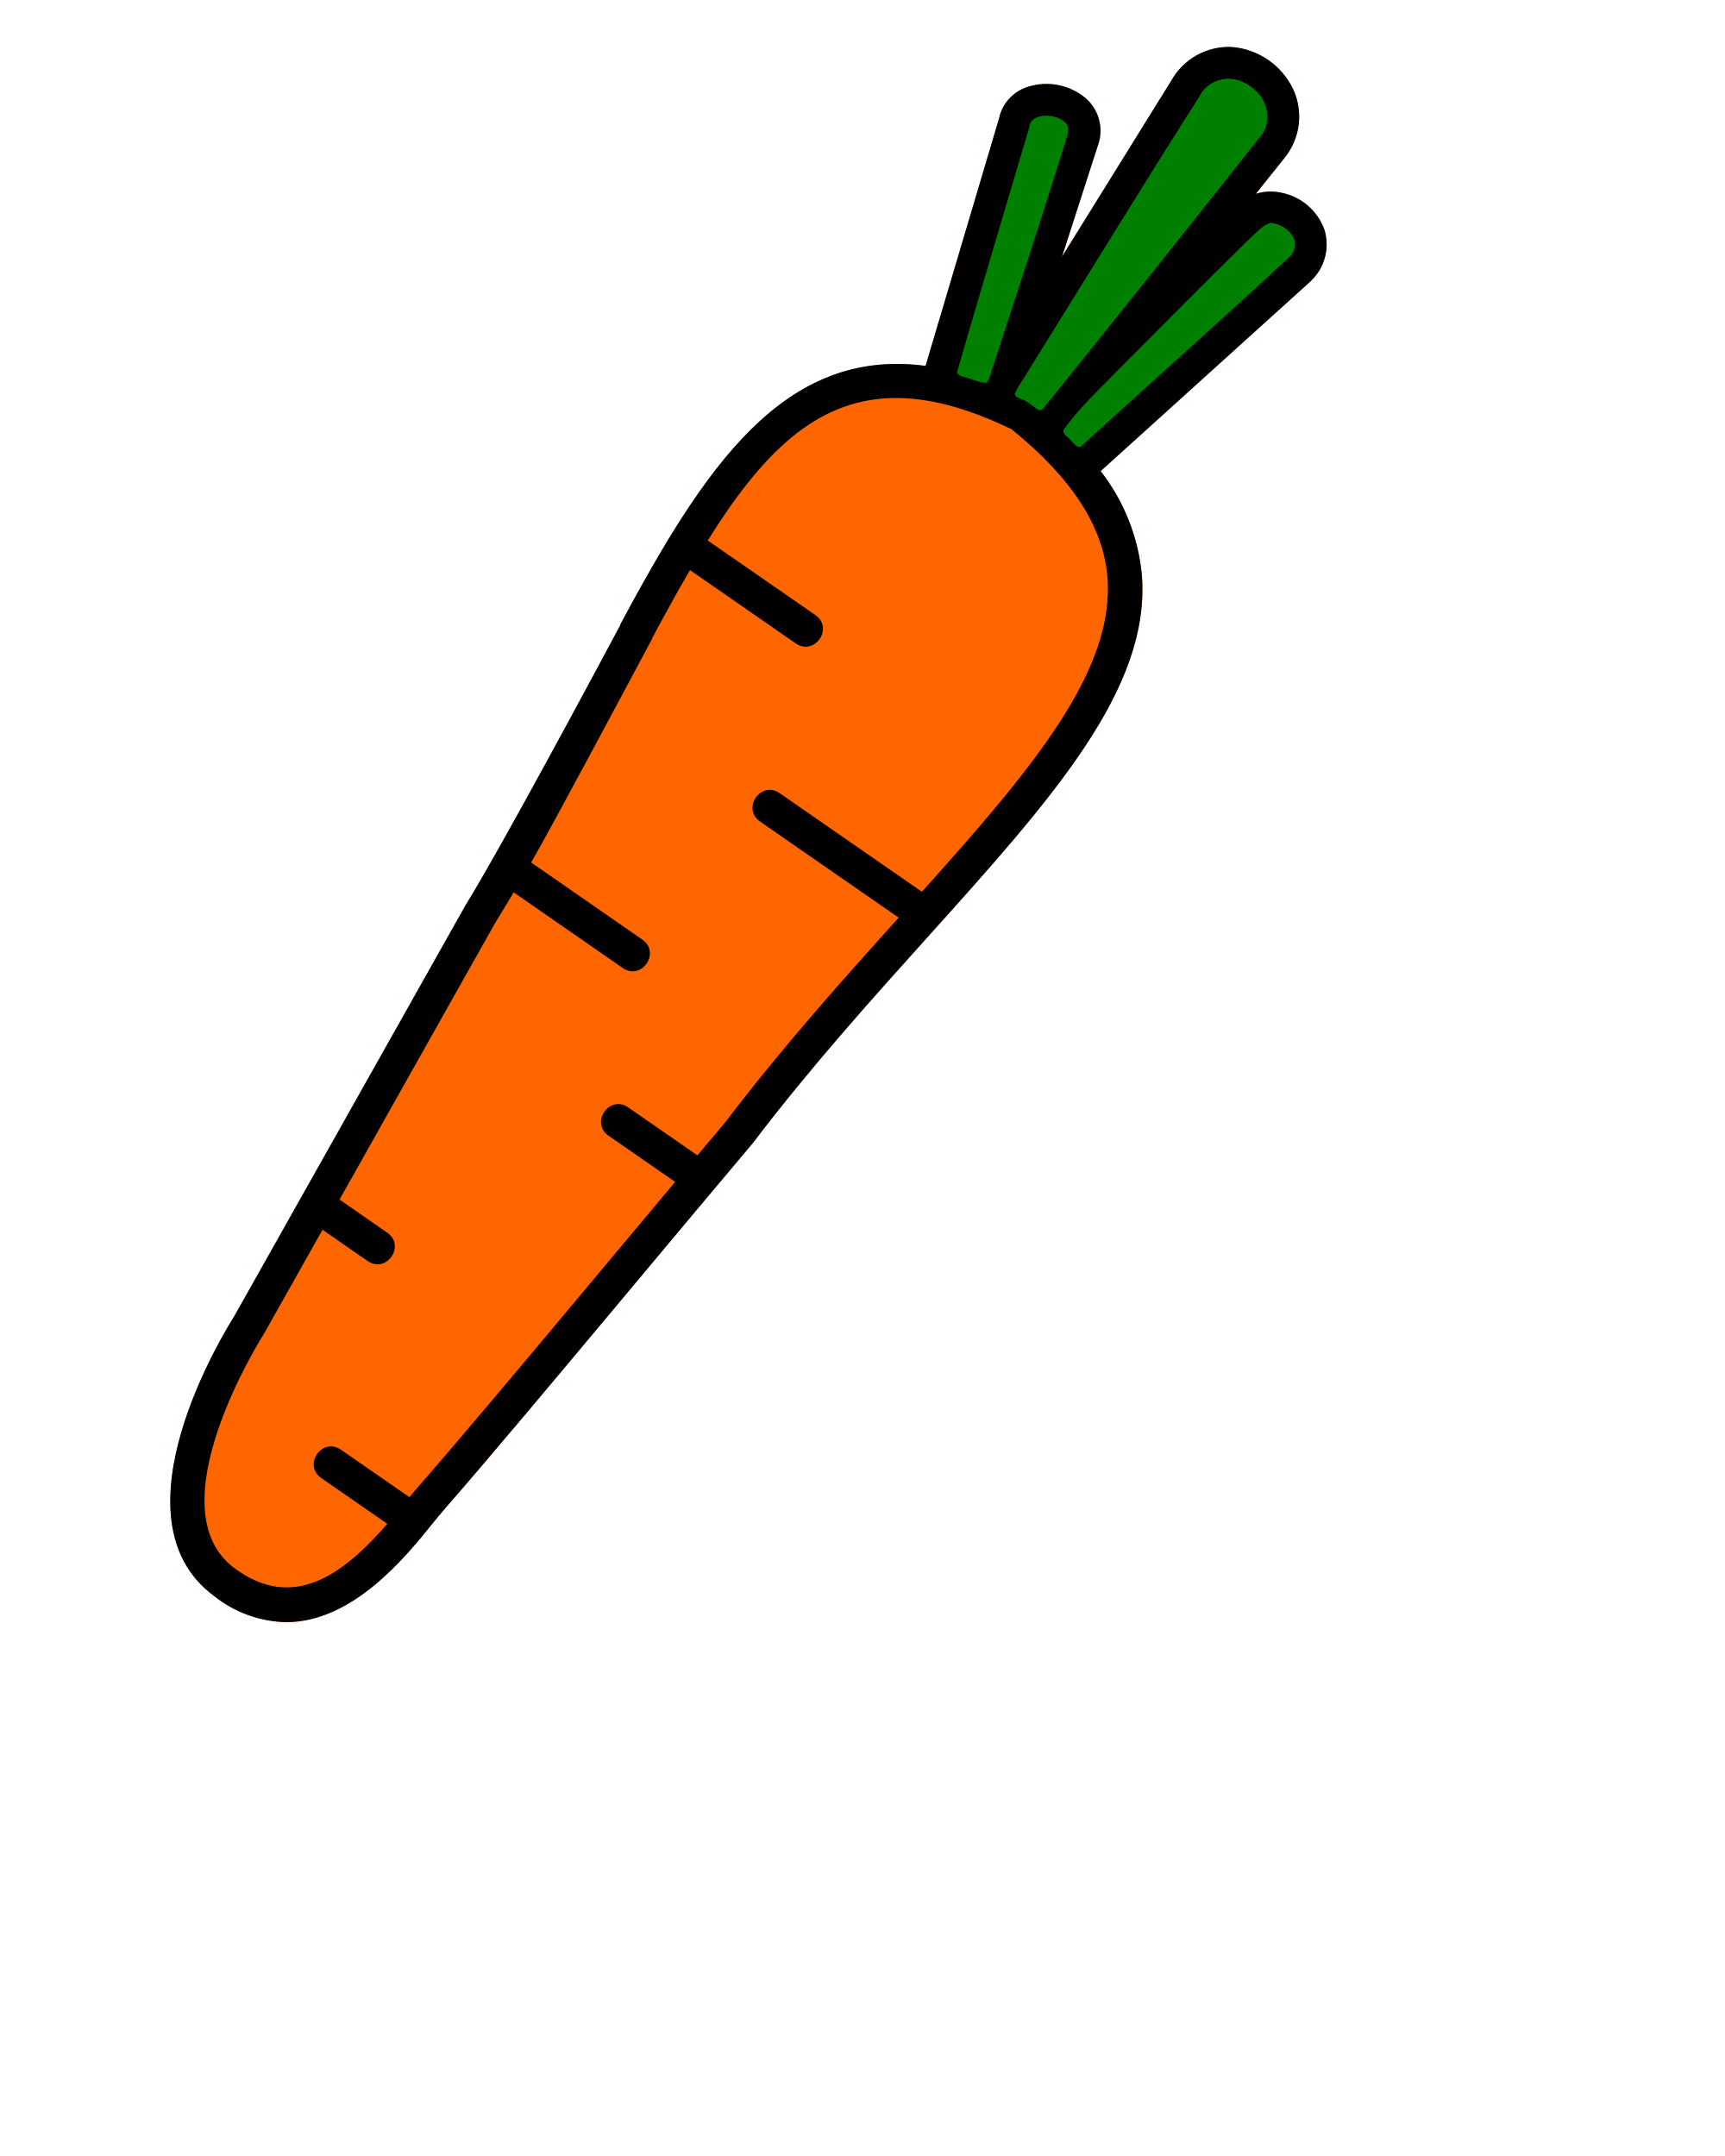
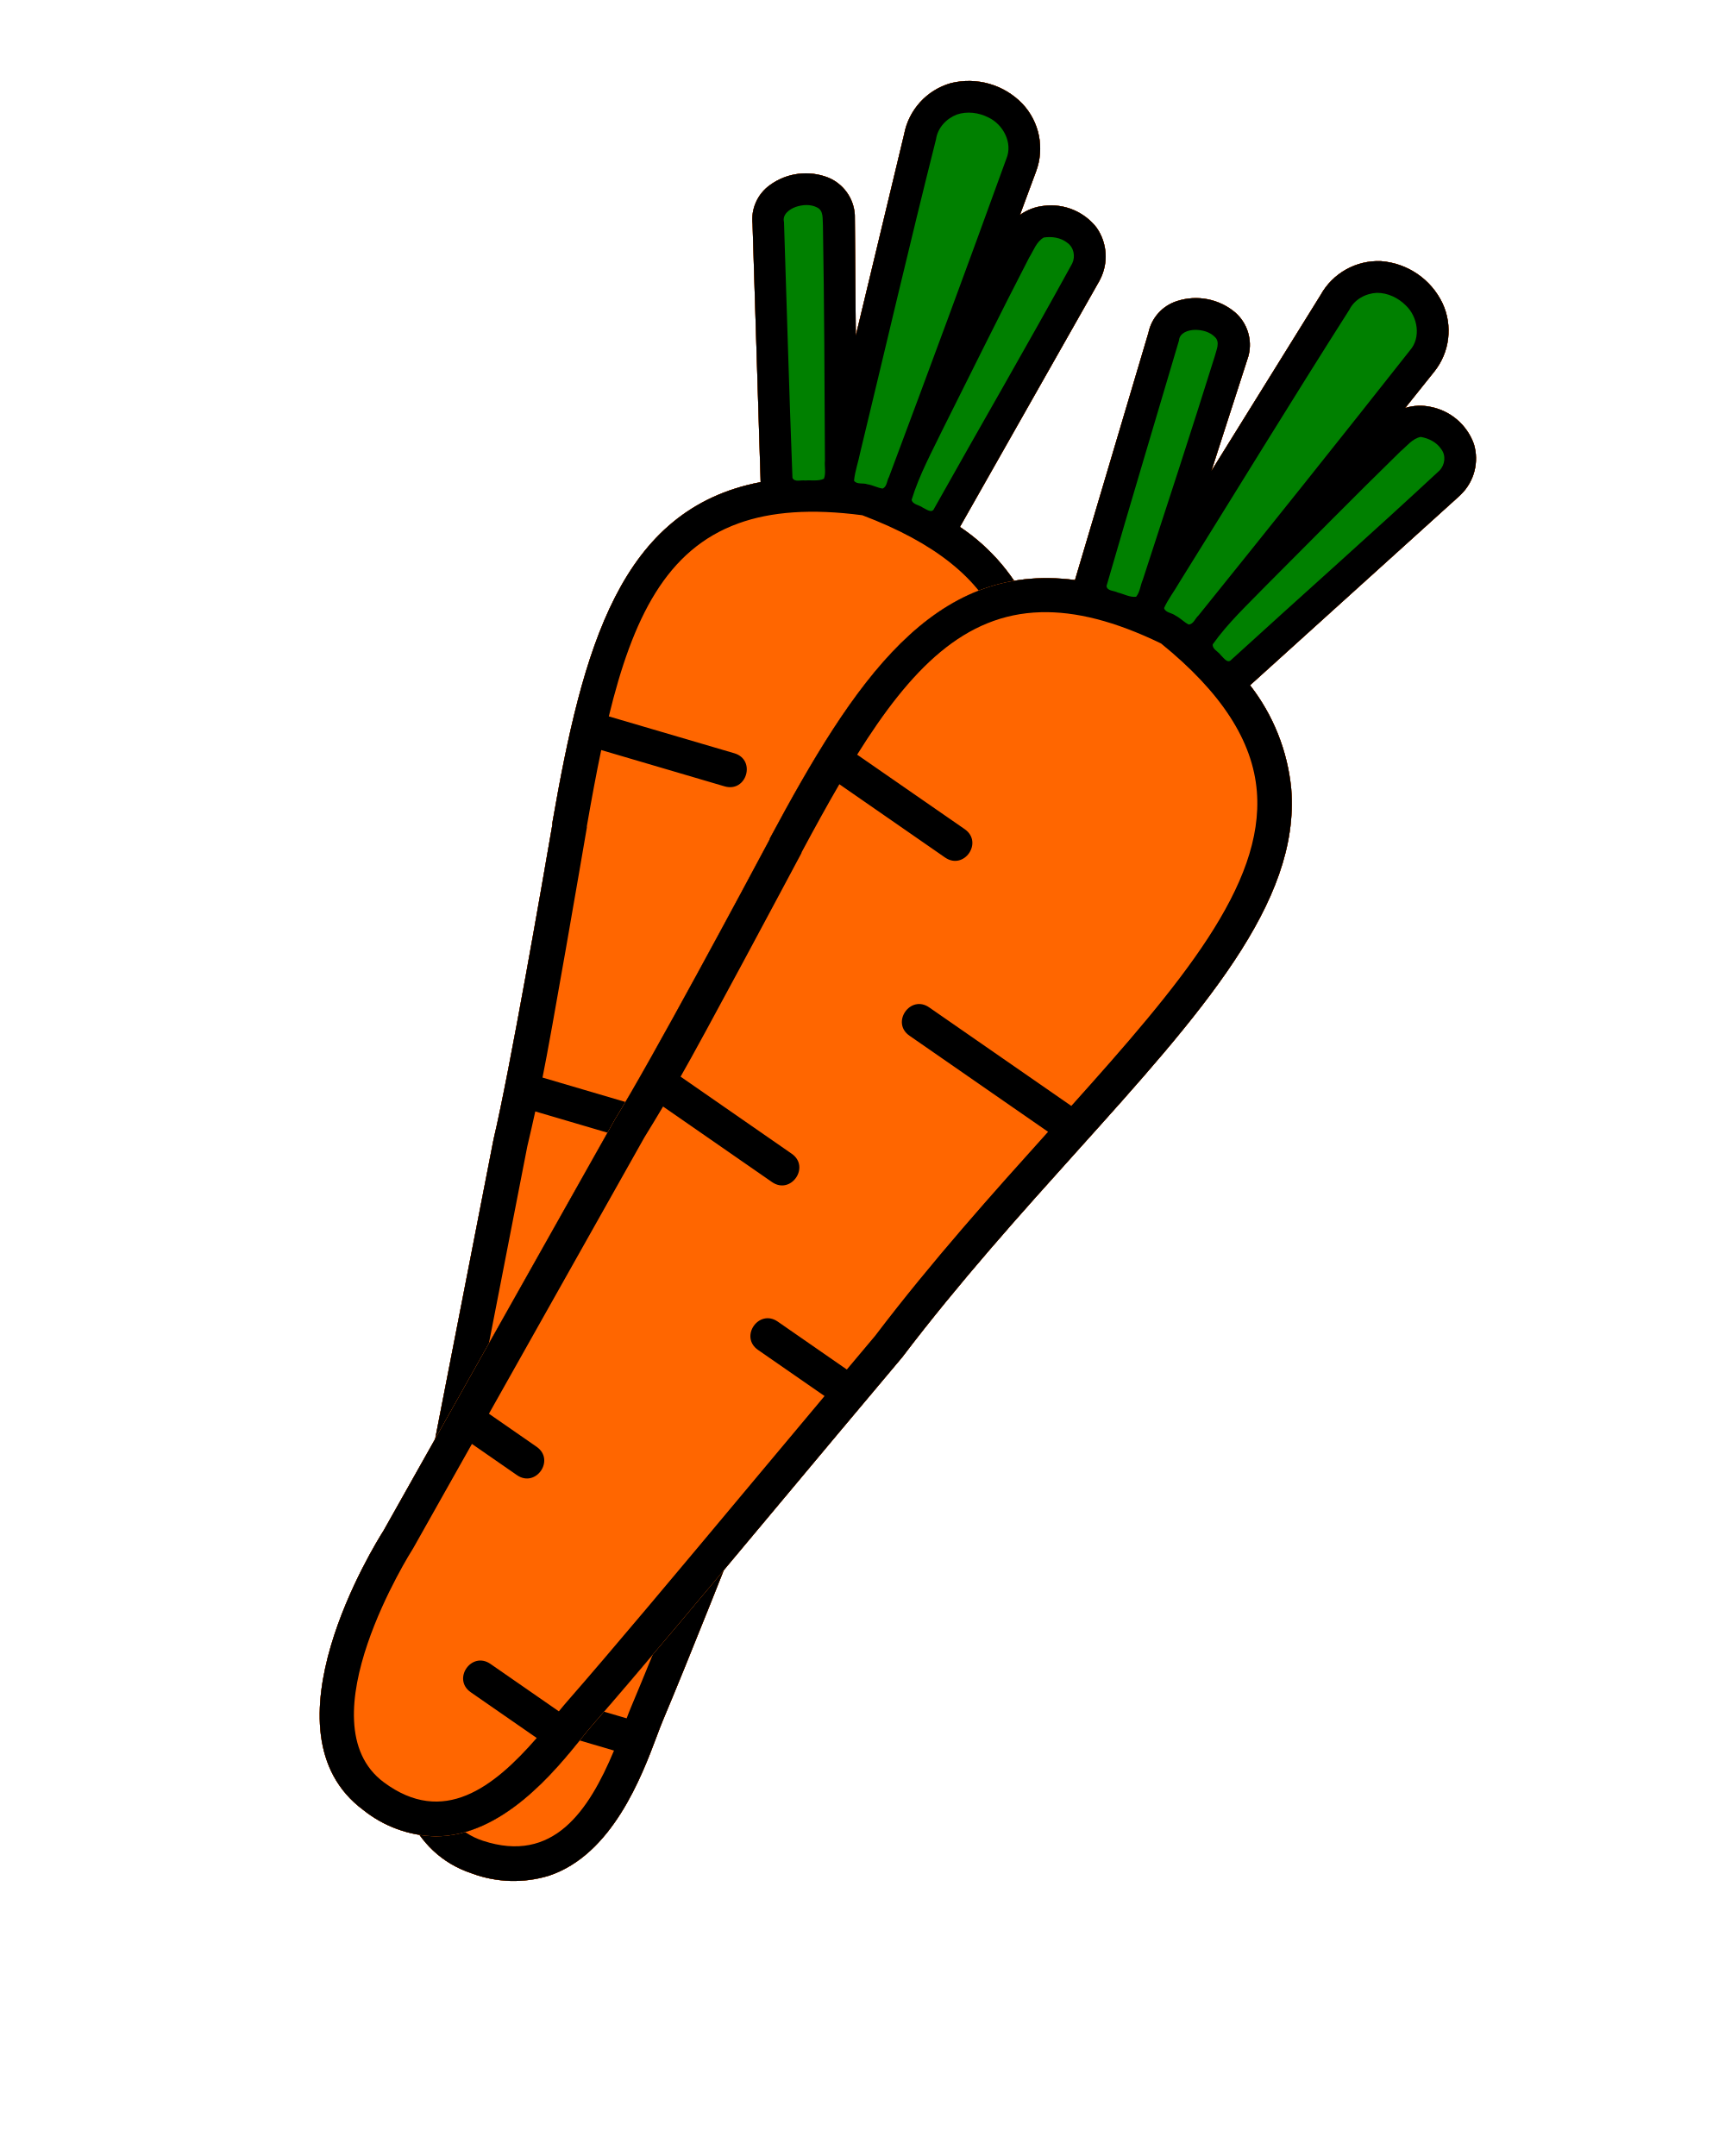
<svg xmlns="http://www.w3.org/2000/svg" viewBox="0 0 200 250" x="0px" y="0px" version="1.1" id="svg32473">
  <defs id="defs32477">
    </defs>
-   <path d="M -13.215,-3.233 Z" id="path32603" class="UnoptimicedTransforms" />
-   <path d="M 156.008,8.682 C 153.115,8.559 150.401,10.082 149,12.615 L 136.346,33 140.619,19.748 c 0.019,-0.058 0.036,-0.116 0.049,-0.176 0.439,-1.809 -0.163,-3.712 -1.562,-4.939 -1.865,-1.574 -4.41,-2.075 -6.732,-1.326 -1.695,0.529 -2.969,1.936 -3.33,3.674 l -8.516,28.678 c -16.482,-2.182 -25.645,11.804 -35.369,29.941 -0.03,0.056 -0.029,0.117 -0.053,0.174 -2.811,5.267 -13.727,25.654 -17.939,32.473 l -26.814,47.654 c -0.963,1.511 -14.536,23.326 -2.34,32.379 2.38,1.909 5.323,2.981 8.373,3.051 7.741,0 13.86,-7.577 16.916,-11.361 0.492,-0.61 0.924,-1.146 1.293,-1.568 C 69.813,172.436 77.343,163.428 86.062,153 c 4.629,-5.536 9.509,-11.373 14.381,-17.156 0.021,-0.026 0.044,-0.051 0.065,-0.078 6.614,-8.713 13.825,-16.729 20.188,-23.801 14.511,-16.127 25.972,-28.865 24.904,-42.111 -0.422,-4.37 -2.077,-8.53 -4.773,-11.994 l 24.314,-21.986 c 0.049,-0.044 0.1,-0.091 0.139,-0.139 1.548,-1.517 2.125,-3.767 1.5,-5.842 -0.787,-2.21 -2.678,-3.846 -4.979,-4.307 -0.989,-0.221 -2.019,-0.18 -2.986,0.121 l 3.359,-4.199 c 1.805,-2.247 2.181,-5.324 0.969,-7.939 -1.332,-2.789 -4.053,-4.652 -7.135,-4.887 z" id="path32598" class="UnoptimicedTransforms" style="fill:#ff6600" transform="translate(-13.2151,-3.233212)" />
-   <path id="path32463" class="UnoptimicedTransforms" d="M 156.008,8.682 C 153.115,8.559 150.401,10.082 149,12.615 L 136.346,33 140.619,19.748 c 0.019,-0.058 0.036,-0.116 0.049,-0.176 0.439,-1.809 -0.163,-3.712 -1.562,-4.939 -1.865,-1.574 -4.41,-2.075 -6.732,-1.326 -1.695,0.529 -2.969,1.936 -3.33,3.674 l -8.516,28.678 c -16.482,-2.182 -25.645,11.804 -35.369,29.941 -0.03,0.056 -0.029,0.117 -0.053,0.174 -2.811,5.267 -13.727,25.654 -17.939,32.473 l -26.814,47.654 c -0.963,1.511 -14.536,23.326 -2.34,32.379 2.38,1.909 5.323,2.981 8.373,3.051 7.741,0 13.86,-7.577 16.916,-11.361 0.492,-0.61 0.924,-1.146 1.293,-1.568 C 69.813,172.436 77.343,163.428 86.062,153 c 4.629,-5.536 9.509,-11.373 14.381,-17.156 0.021,-0.026 0.044,-0.051 0.065,-0.078 6.614,-8.713 13.825,-16.729 20.188,-23.801 14.511,-16.127 25.972,-28.865 24.904,-42.111 -0.422,-4.37 -2.077,-8.53 -4.773,-11.994 l 24.314,-21.986 c 0.049,-0.044 0.1,-0.091 0.139,-0.139 1.548,-1.517 2.125,-3.767 1.5,-5.842 -0.787,-2.21 -2.678,-3.846 -4.979,-4.307 -0.989,-0.221 -2.019,-0.18 -2.986,0.121 l 3.359,-4.199 c 1.805,-2.247 2.181,-5.324 0.969,-7.939 -1.332,-2.789 -4.053,-4.652 -7.135,-4.887 z m -0.229,3.994 c 1.613,0.142 3.031,1.124 3.734,2.582 0.591,1.255 0.396,2.739 -0.5,3.799 L 133.812,50.564 c -0.32,-0.269 -0.637,-0.539 -0.971,-0.807 -0.115,-0.093 -0.24,-0.173 -0.373,-0.238 -0.441,-0.216 -0.867,-0.4 -1.299,-0.6 l 21.23,-34.207 c 0.64,-1.273 1.955,-2.066 3.379,-2.037 z m -21.395,4.291 c 0.729,-0.037 1.456,0.185 2.045,0.643 0.305,0.239 0.441,0.636 0.346,1.012 l -9.184,28.479 -0.174,0.283 c -1.009,-0.361 -1.994,-0.671 -2.955,-0.93 l 8.438,-28.428 c 0.02,-0.068 0.036,-0.137 0.049,-0.207 0.031,-0.168 0.094,-0.517 0.711,-0.727 0.238,-0.071 0.482,-0.113 0.725,-0.125 z m 25.818,12.51 c 0.251,-0.06 0.518,-0.056 0.773,0.021 0.895,0.173 1.645,0.781 2,1.621 0.066,0.216 0.273,0.861 -0.598,1.857 h -0.006 l -24.1,21.801 c -0.472,-0.51 -0.968,-1.018 -1.486,-1.525 l 2.301,-2.873 20.361,-20.451 c 0.025,-0.026 0.05,-0.051 0.074,-0.078 0.192,-0.186 0.429,-0.313 0.68,-0.373 z m -43.646,19.914 c 4.021,-0.112 8.589,1.023 13.953,3.625 7,5.679 10.634,11.294 11.105,17.16 0.873,10.861 -8.799,22.292 -21.512,36.463 L 103.643,95.227 c -2.198,-1.559 -4.51,1.775 -2.279,3.287 l 16.043,11.125 c -6.329,7.034 -13.458,14.976 -20.055,23.664 -1.093,1.297 -2.185,2.597 -3.277,3.9 l -8.01,-5.555 c -2.191,-1.52 -4.473,1.767 -2.281,3.287 l 7.709,5.344 c -2.884,3.441 -5.738,6.854 -8.5,10.156 -8.7,10.412 -16.221,19.4 -21.41,25.334 -0.265,0.3 -0.571,0.673 -0.895,1.072 l -7.932,-5.5 c -2.191,-1.52 -4.473,1.767 -2.281,3.287 l 7.646,5.301 c -5,5.739 -10.825,10.263 -17.727,5.139 -9.381,-6.963 3.225,-26.857 3.354,-27.057 0.021,-0.033 0.042,-0.067 0.061,-0.1 l 6.799,-12.08 5.217,3.617 c 2.192,1.519 4.471,-1.768 2.279,-3.287 l -5.525,-3.832 18.031,-32.053 c 0.742,-1.2 1.458,-2.388 2.16,-3.568 l 12.631,8.76 c 2.192,1.519 4.471,-1.77 2.279,-3.289 l -12.879,-8.934 c 2.486,-4.311 12.24,-22.6 14.004,-25.908 0.023,-0.044 0.021,-0.092 0.041,-0.137 1.491,-2.777 2.937,-5.415 4.363,-7.863 l 12.271,8.508 c 2.184,1.48 4.432,-1.761 2.279,-3.287 L 95.271,65.908 C 101.508,55.919 107.711,49.637 116.557,49.391 Z" transform="translate(-13.2151,-3.233212)" />
-   <path style="fill:#008000;stroke-width:0.091" d="m 147.396,25.831 c -0.973,0.187 -1.608,1.075 -2.339,1.673 -5.271,5.149 -10.435,10.407 -15.644,15.619 -2.113,2.18 -4.368,4.272 -6.125,6.755 -0.085,0.554 0.645,0.843 0.931,1.261 0.329,0.299 0.787,1.046 1.24,0.512 8.022,-7.326 16.162,-14.524 24.116,-21.924 0.642,-0.661 0.774,-1.746 0.193,-2.49 -0.527,-0.796 -1.458,-1.253 -2.373,-1.406 z" id="path32723" />
-   <path style="fill:#008000;stroke-width:0.091" d="m 142.306,9.124 c -1.298,0.064 -2.592,0.767 -3.182,1.957 -6.683,10.496 -13.168,21.116 -19.748,31.677 -0.556,0.981 -1.281,1.897 -1.732,2.918 0.145,0.547 0.925,0.546 1.339,0.884 0.548,0.274 0.966,0.751 1.511,1.022 0.561,-0.025 0.752,-0.712 1.133,-1.041 8.224,-10.207 16.408,-20.446 24.52,-30.742 1.309,-1.488 0.91,-3.882 -0.457,-5.195 -0.88,-0.894 -2.118,-1.492 -3.385,-1.48 z" id="path32725" />
-   <path style="fill:#008000;stroke-width:0.091" d="m 121.224,13.417 c -0.769,0.014 -1.788,0.327 -1.856,1.239 -2.799,9.487 -5.653,18.958 -8.398,28.46 0.069,0.603 0.87,0.525 1.302,0.758 0.698,0.165 1.403,0.578 2.128,0.49 0.451,-0.543 0.491,-1.332 0.776,-1.972 2.813,-8.634 5.642,-17.263 8.349,-25.93 0.167,-0.704 0.655,-1.602 0.013,-2.212 -0.588,-0.608 -1.491,-0.838 -2.313,-0.833 z" id="path32727" />
+   <g id="g46776-3" transform="rotate(-18.33478,109.0709,102.4043)">
+     <g id="g46669-5" transform="translate(-3.434354,9.269033)">
+       <path d="M -13.215,-3.233 Z" id="path32603-6" class="UnoptimicedTransforms" />
+       <path d="M 156.008,8.682 C 153.115,8.559 150.401,10.082 149,12.615 L 136.346,33 140.619,19.748 c 0.019,-0.058 0.036,-0.116 0.049,-0.176 0.439,-1.809 -0.163,-3.712 -1.562,-4.939 -1.865,-1.574 -4.41,-2.075 -6.732,-1.326 -1.695,0.529 -2.969,1.936 -3.33,3.674 l -8.516,28.678 c -16.482,-2.182 -25.645,11.804 -35.369,29.941 -0.03,0.056 -0.029,0.117 -0.053,0.174 -2.811,5.267 -13.727,25.654 -17.939,32.473 l -26.814,47.654 c -0.963,1.511 -14.536,23.326 -2.34,32.379 2.38,1.909 5.323,2.981 8.373,3.051 7.741,0 13.86,-7.577 16.916,-11.361 0.492,-0.61 0.924,-1.146 1.293,-1.568 C 69.813,172.436 77.343,163.428 86.062,153 c 4.629,-5.536 9.509,-11.373 14.381,-17.156 0.021,-0.026 0.044,-0.051 0.065,-0.078 6.614,-8.713 13.825,-16.729 20.188,-23.801 14.511,-16.127 25.972,-28.865 24.904,-42.111 -0.422,-4.37 -2.077,-8.53 -4.773,-11.994 l 24.314,-21.986 c 0.049,-0.044 0.1,-0.091 0.139,-0.139 1.548,-1.517 2.125,-3.767 1.5,-5.842 -0.787,-2.21 -2.678,-3.846 -4.979,-4.307 -0.989,-0.221 -2.019,-0.18 -2.986,0.121 l 3.359,-4.199 c 1.805,-2.247 2.181,-5.324 0.969,-7.939 -1.332,-2.789 -4.053,-4.652 -7.135,-4.887 z" id="path32598-2" class="UnoptimicedTransforms" style="fill:#ff6600" transform="translate(-13.2151,-3.233212)" />
+       <path id="path32463-9" class="UnoptimicedTransforms" d="M 156.008,8.682 C 153.115,8.559 150.401,10.082 149,12.615 L 136.346,33 140.619,19.748 c 0.019,-0.058 0.036,-0.116 0.049,-0.176 0.439,-1.809 -0.163,-3.712 -1.562,-4.939 -1.865,-1.574 -4.41,-2.075 -6.732,-1.326 -1.695,0.529 -2.969,1.936 -3.33,3.674 l -8.516,28.678 c -16.482,-2.182 -25.645,11.804 -35.369,29.941 -0.03,0.056 -0.029,0.117 -0.053,0.174 -2.811,5.267 -13.727,25.654 -17.939,32.473 l -26.814,47.654 c -0.963,1.511 -14.536,23.326 -2.34,32.379 2.38,1.909 5.323,2.981 8.373,3.051 7.741,0 13.86,-7.577 16.916,-11.361 0.492,-0.61 0.924,-1.146 1.293,-1.568 C 69.813,172.436 77.343,163.428 86.062,153 c 4.629,-5.536 9.509,-11.373 14.381,-17.156 0.021,-0.026 0.044,-0.051 0.065,-0.078 6.614,-8.713 13.825,-16.729 20.188,-23.801 14.511,-16.127 25.972,-28.865 24.904,-42.111 -0.422,-4.37 -2.077,-8.53 -4.773,-11.994 l 24.314,-21.986 c 0.049,-0.044 0.1,-0.091 0.139,-0.139 1.548,-1.517 2.125,-3.767 1.5,-5.842 -0.787,-2.21 -2.678,-3.846 -4.979,-4.307 -0.989,-0.221 -2.019,-0.18 -2.986,0.121 l 3.359,-4.199 c 1.805,-2.247 2.181,-5.324 0.969,-7.939 -1.332,-2.789 -4.053,-4.652 -7.135,-4.887 z m -0.229,3.994 c 1.613,0.142 3.031,1.124 3.734,2.582 0.591,1.255 0.396,2.739 -0.5,3.799 L 133.812,50.564 c -0.32,-0.269 -0.637,-0.539 -0.971,-0.807 -0.115,-0.093 -0.24,-0.173 -0.373,-0.238 -0.441,-0.216 -0.867,-0.4 -1.299,-0.6 l 21.23,-34.207 c 0.64,-1.273 1.955,-2.066 3.379,-2.037 z m -21.395,4.291 c 0.729,-0.037 1.456,0.185 2.045,0.643 0.305,0.239 0.441,0.636 0.346,1.012 l -9.184,28.479 -0.174,0.283 c -1.009,-0.361 -1.994,-0.671 -2.955,-0.93 l 8.438,-28.428 c 0.02,-0.068 0.036,-0.137 0.049,-0.207 0.031,-0.168 0.094,-0.517 0.711,-0.727 0.238,-0.071 0.482,-0.113 0.725,-0.125 z m 25.818,12.51 c 0.251,-0.06 0.518,-0.056 0.773,0.021 0.895,0.173 1.645,0.781 2,1.621 0.066,0.216 0.273,0.861 -0.598,1.857 h -0.006 L 138.273,54.777 c -0.472,-0.51 -0.968,-1.018 -1.486,-1.525 l 2.301,-2.873 20.361,-20.451 c 0.025,-0.026 0.05,-0.051 0.074,-0.078 0.192,-0.186 0.429,-0.313 0.68,-0.373 z m -43.646,19.914 c 4.021,-0.112 8.589,1.023 13.953,3.625 7,5.679 10.634,11.294 11.105,17.16 0.873,10.861 -8.799,22.292 -21.512,36.463 L 103.643,95.227 c -2.198,-1.559 -4.51,1.775 -2.279,3.287 l 16.043,11.125 c -6.329,7.034 -13.458,14.976 -20.055,23.664 -1.093,1.297 -2.185,2.597 -3.277,3.9 l -8.01,-5.555 c -2.191,-1.52 -4.473,1.767 -2.281,3.287 l 7.709,5.344 c -2.884,3.441 -5.738,6.854 -8.5,10.156 -8.7,10.412 -16.221,19.4 -21.41,25.334 -0.265,0.3 -0.571,0.673 -0.895,1.072 l -7.932,-5.5 c -2.191,-1.52 -4.473,1.767 -2.281,3.287 l 7.646,5.301 c -5,5.739 -10.825,10.263 -17.727,5.139 -9.381,-6.963 3.225,-26.857 3.354,-27.057 0.021,-0.033 0.042,-0.067 0.061,-0.1 l 6.799,-12.08 5.217,3.617 c 2.192,1.519 4.471,-1.768 2.279,-3.287 l -5.525,-3.832 18.031,-32.053 c 0.742,-1.2 1.458,-2.388 2.16,-3.568 l 12.631,8.76 c 2.192,1.519 4.471,-1.77 2.279,-3.289 l -12.879,-8.934 c 2.486,-4.311 12.24,-22.6 14.004,-25.908 0.023,-0.044 0.021,-0.092 0.041,-0.137 1.491,-2.777 2.937,-5.415 4.363,-7.863 l 12.271,8.508 c 2.184,1.48 4.432,-1.761 2.279,-3.287 L 95.271,65.908 C 101.508,55.919 107.711,49.637 116.557,49.391 Z" transform="translate(-13.2151,-3.233212)" />
+       <path style="fill:#008000;stroke-width:0.091" d="m 147.396,25.831 c -0.973,0.187 -1.608,1.075 -2.339,1.673 -5.271,5.149 -10.435,10.407 -15.644,15.619 -2.113,2.18 -4.368,4.272 -6.125,6.755 -0.085,0.554 0.645,0.843 0.931,1.261 0.329,0.299 0.787,1.046 1.24,0.512 8.022,-7.326 16.162,-14.524 24.116,-21.924 0.642,-0.661 0.774,-1.746 0.193,-2.49 -0.527,-0.796 -1.458,-1.253 -2.373,-1.406 z" id="path32723-1" />
+       <path style="fill:#008000;stroke-width:0.091" d="m 142.306,9.124 c -1.298,0.064 -2.592,0.767 -3.182,1.957 -6.683,10.496 -13.168,21.116 -19.748,31.677 -0.556,0.981 -1.281,1.897 -1.732,2.918 0.145,0.547 0.925,0.546 1.339,0.884 0.548,0.274 0.966,0.751 1.511,1.022 0.561,-0.025 0.752,-0.712 1.133,-1.041 8.224,-10.207 16.408,-20.446 24.52,-30.742 1.309,-1.488 0.91,-3.882 -0.457,-5.195 -0.88,-0.894 -2.118,-1.492 -3.385,-1.48 z" id="path32725-2" />
+       <path style="fill:#008000;stroke-width:0.091" d="m 121.224,13.417 c -0.769,0.014 -1.788,0.327 -1.856,1.239 -2.799,9.487 -5.653,18.958 -8.398,28.46 0.069,0.603 0.87,0.525 1.302,0.758 0.698,0.165 1.403,0.578 2.128,0.49 0.451,-0.543 0.491,-1.332 0.776,-1.972 2.813,-8.634 5.642,-17.263 8.349,-25.93 0.167,-0.704 0.655,-1.602 0.013,-2.212 -0.588,-0.608 -1.491,-0.838 -2.313,-0.833 z" id="path32727-7" />
+     </g>
+     <g id="g46752-0" transform="translate(-3.434354,9.269033)">
+       <path d="M -13.215,-3.233 Z" id="path46740-9" class="UnoptimicedTransforms" />
+       <path d="M 156.008,8.682 C 153.115,8.559 150.401,10.082 149,12.615 L 136.346,33 140.619,19.748 c 0.019,-0.058 0.036,-0.116 0.049,-0.176 0.439,-1.809 -0.163,-3.712 -1.562,-4.939 -1.865,-1.574 -4.41,-2.075 -6.732,-1.326 -1.695,0.529 -2.969,1.936 -3.33,3.674 l -8.516,28.678 c -16.482,-2.182 -25.645,11.804 -35.369,29.941 -0.03,0.056 -0.029,0.117 -0.053,0.174 -2.811,5.267 -13.727,25.654 -17.939,32.473 l -26.814,47.654 c -0.963,1.511 -14.536,23.326 -2.34,32.379 2.38,1.909 5.323,2.981 8.373,3.051 7.741,0 13.86,-7.577 16.916,-11.361 0.492,-0.61 0.924,-1.146 1.293,-1.568 C 69.813,172.436 77.343,163.428 86.062,153 c 4.629,-5.536 9.509,-11.373 14.381,-17.156 0.021,-0.026 0.044,-0.051 0.065,-0.078 6.614,-8.713 13.825,-16.729 20.188,-23.801 14.511,-16.127 25.972,-28.865 24.904,-42.111 -0.422,-4.37 -2.077,-8.53 -4.773,-11.994 l 24.314,-21.986 c 0.049,-0.044 0.1,-0.091 0.139,-0.139 1.548,-1.517 2.125,-3.767 1.5,-5.842 -0.787,-2.21 -2.678,-3.846 -4.979,-4.307 -0.989,-0.221 -2.019,-0.18 -2.986,0.121 l 3.359,-4.199 c 1.805,-2.247 2.181,-5.324 0.969,-7.939 -1.332,-2.789 -4.053,-4.652 -7.135,-4.887 z" id="path46742-3" class="UnoptimicedTransforms" style="fill:#ff6600" transform="translate(-13.2151,-3.233212)" />
+       <path id="path46744-6" class="UnoptimicedTransforms" d="M 156.008,8.682 C 153.115,8.559 150.401,10.082 149,12.615 L 136.346,33 140.619,19.748 c 0.019,-0.058 0.036,-0.116 0.049,-0.176 0.439,-1.809 -0.163,-3.712 -1.562,-4.939 -1.865,-1.574 -4.41,-2.075 -6.732,-1.326 -1.695,0.529 -2.969,1.936 -3.33,3.674 l -8.516,28.678 c -16.482,-2.182 -25.645,11.804 -35.369,29.941 -0.03,0.056 -0.029,0.117 -0.053,0.174 -2.811,5.267 -13.727,25.654 -17.939,32.473 l -26.814,47.654 c -0.963,1.511 -14.536,23.326 -2.34,32.379 2.38,1.909 5.323,2.981 8.373,3.051 7.741,0 13.86,-7.577 16.916,-11.361 0.492,-0.61 0.924,-1.146 1.293,-1.568 C 69.813,172.436 77.343,163.428 86.062,153 c 4.629,-5.536 9.509,-11.373 14.381,-17.156 0.021,-0.026 0.044,-0.051 0.065,-0.078 6.614,-8.713 13.825,-16.729 20.188,-23.801 14.511,-16.127 25.972,-28.865 24.904,-42.111 -0.422,-4.37 -2.077,-8.53 -4.773,-11.994 l 24.314,-21.986 c 0.049,-0.044 0.1,-0.091 0.139,-0.139 1.548,-1.517 2.125,-3.767 1.5,-5.842 -0.787,-2.21 -2.678,-3.846 -4.979,-4.307 -0.989,-0.221 -2.019,-0.18 -2.986,0.121 l 3.359,-4.199 c 1.805,-2.247 2.181,-5.324 0.969,-7.939 -1.332,-2.789 -4.053,-4.652 -7.135,-4.887 z m -0.229,3.994 c 1.613,0.142 3.031,1.124 3.734,2.582 0.591,1.255 0.396,2.739 -0.5,3.799 L 133.812,50.564 c -0.32,-0.269 -0.637,-0.539 -0.971,-0.807 -0.115,-0.093 -0.24,-0.173 -0.373,-0.238 -0.441,-0.216 -0.867,-0.4 -1.299,-0.6 l 21.23,-34.207 c 0.64,-1.273 1.955,-2.066 3.379,-2.037 z m -21.395,4.291 c 0.729,-0.037 1.456,0.185 2.045,0.643 0.305,0.239 0.441,0.636 0.346,1.012 l -9.184,28.479 -0.174,0.283 c -1.009,-0.361 -1.994,-0.671 -2.955,-0.93 l 8.438,-28.428 c 0.02,-0.068 0.036,-0.137 0.049,-0.207 0.031,-0.168 0.094,-0.517 0.711,-0.727 0.238,-0.071 0.482,-0.113 0.725,-0.125 z m 25.818,12.51 c 0.251,-0.06 0.518,-0.056 0.773,0.021 0.895,0.173 1.645,0.781 2,1.621 0.066,0.216 0.273,0.861 -0.598,1.857 h -0.006 L 138.273,54.777 c -0.472,-0.51 -0.968,-1.018 -1.486,-1.525 l 2.301,-2.873 20.361,-20.451 c 0.025,-0.026 0.05,-0.051 0.074,-0.078 0.192,-0.186 0.429,-0.313 0.68,-0.373 z m -43.646,19.914 c 4.021,-0.112 8.589,1.023 13.953,3.625 7,5.679 10.634,11.294 11.105,17.16 0.873,10.861 -8.799,22.292 -21.512,36.463 L 103.643,95.227 c -2.198,-1.559 -4.51,1.775 -2.279,3.287 l 16.043,11.125 c -6.329,7.034 -13.458,14.976 -20.055,23.664 -1.093,1.297 -2.185,2.597 -3.277,3.9 l -8.01,-5.555 c -2.191,-1.52 -4.473,1.767 -2.281,3.287 l 7.709,5.344 c -2.884,3.441 -5.738,6.854 -8.5,10.156 -8.7,10.412 -16.221,19.4 -21.41,25.334 -0.265,0.3 -0.571,0.673 -0.895,1.072 l -7.932,-5.5 c -2.191,-1.52 -4.473,1.767 -2.281,3.287 l 7.646,5.301 c -5,5.739 -10.825,10.263 -17.727,5.139 -9.381,-6.963 3.225,-26.857 3.354,-27.057 0.021,-0.033 0.042,-0.067 0.061,-0.1 l 6.799,-12.08 5.217,3.617 c 2.192,1.519 4.471,-1.768 2.279,-3.287 l -5.525,-3.832 18.031,-32.053 c 0.742,-1.2 1.458,-2.388 2.16,-3.568 l 12.631,8.76 c 2.192,1.519 4.471,-1.77 2.279,-3.289 l -12.879,-8.934 c 2.486,-4.311 12.24,-22.6 14.004,-25.908 0.023,-0.044 0.021,-0.092 0.041,-0.137 1.491,-2.777 2.937,-5.415 4.363,-7.863 l 12.271,8.508 c 2.184,1.48 4.432,-1.761 2.279,-3.287 L 95.271,65.908 C 101.508,55.919 107.711,49.637 116.557,49.391 Z" transform="translate(-13.2151,-3.233212)" />
+       <path style="fill:#008000;stroke-width:0.091" d="m 147.396,25.831 c -0.973,0.187 -1.608,1.075 -2.339,1.673 -5.271,5.149 -10.435,10.407 -15.644,15.619 -2.113,2.18 -4.368,4.272 -6.125,6.755 -0.085,0.554 0.645,0.843 0.931,1.261 0.329,0.299 0.787,1.046 1.24,0.512 8.022,-7.326 16.162,-14.524 24.116,-21.924 0.642,-0.661 0.774,-1.746 0.193,-2.49 -0.527,-0.796 -1.458,-1.253 -2.373,-1.406 z" id="path46746-0" />
+       <path style="fill:#008000;stroke-width:0.091" d="m 142.306,9.124 c -1.298,0.064 -2.592,0.767 -3.182,1.957 -6.683,10.496 -13.168,21.116 -19.748,31.677 -0.556,0.981 -1.281,1.897 -1.732,2.918 0.145,0.547 0.925,0.546 1.339,0.884 0.548,0.274 0.966,0.751 1.511,1.022 0.561,-0.025 0.752,-0.712 1.133,-1.041 8.224,-10.207 16.408,-20.446 24.52,-30.742 1.309,-1.488 0.91,-3.882 -0.457,-5.195 -0.88,-0.894 -2.118,-1.492 -3.385,-1.48 z" id="path46748-6" />
+       <path style="fill:#008000;stroke-width:0.091" d="m 121.224,13.417 c -0.769,0.014 -1.788,0.327 -1.856,1.239 -2.799,9.487 -5.653,18.958 -8.398,28.46 0.069,0.603 0.87,0.525 1.302,0.758 0.698,0.165 1.403,0.578 2.128,0.49 0.451,-0.543 0.491,-1.332 0.776,-1.972 2.813,-8.634 5.642,-17.263 8.349,-25.93 0.167,-0.704 0.655,-1.602 0.013,-2.212 -0.588,-0.608 -1.491,-0.838 -2.313,-0.833 z" id="path46750-2" />
+     </g>
+   </g>
+   <g id="g46776" transform="translate(20.75764,15.56358)">
+     <g id="g46669" transform="translate(-3.434354,9.269033)">
+       <path d="M -13.215,-3.233 Z" id="path32603" class="UnoptimicedTransforms" />
+       <path d="M 156.008,8.682 C 153.115,8.559 150.401,10.082 149,12.615 L 136.346,33 140.619,19.748 c 0.019,-0.058 0.036,-0.116 0.049,-0.176 0.439,-1.809 -0.163,-3.712 -1.562,-4.939 -1.865,-1.574 -4.41,-2.075 -6.732,-1.326 -1.695,0.529 -2.969,1.936 -3.33,3.674 l -8.516,28.678 c -16.482,-2.182 -25.645,11.804 -35.369,29.941 -0.03,0.056 -0.029,0.117 -0.053,0.174 -2.811,5.267 -13.727,25.654 -17.939,32.473 l -26.814,47.654 c -0.963,1.511 -14.536,23.326 -2.34,32.379 2.38,1.909 5.323,2.981 8.373,3.051 7.741,0 13.86,-7.577 16.916,-11.361 0.492,-0.61 0.924,-1.146 1.293,-1.568 C 69.813,172.436 77.343,163.428 86.062,153 c 4.629,-5.536 9.509,-11.373 14.381,-17.156 0.021,-0.026 0.044,-0.051 0.065,-0.078 6.614,-8.713 13.825,-16.729 20.188,-23.801 14.511,-16.127 25.972,-28.865 24.904,-42.111 -0.422,-4.37 -2.077,-8.53 -4.773,-11.994 l 24.314,-21.986 c 0.049,-0.044 0.1,-0.091 0.139,-0.139 1.548,-1.517 2.125,-3.767 1.5,-5.842 -0.787,-2.21 -2.678,-3.846 -4.979,-4.307 -0.989,-0.221 -2.019,-0.18 -2.986,0.121 l 3.359,-4.199 c 1.805,-2.247 2.181,-5.324 0.969,-7.939 -1.332,-2.789 -4.053,-4.652 -7.135,-4.887 z" id="path32598" class="UnoptimicedTransforms" style="fill:#ff6600" transform="translate(-13.2151,-3.233212)" />
+       <path id="path32463" class="UnoptimicedTransforms" d="M 156.008,8.682 C 153.115,8.559 150.401,10.082 149,12.615 L 136.346,33 140.619,19.748 c 0.019,-0.058 0.036,-0.116 0.049,-0.176 0.439,-1.809 -0.163,-3.712 -1.562,-4.939 -1.865,-1.574 -4.41,-2.075 -6.732,-1.326 -1.695,0.529 -2.969,1.936 -3.33,3.674 l -8.516,28.678 c -16.482,-2.182 -25.645,11.804 -35.369,29.941 -0.03,0.056 -0.029,0.117 -0.053,0.174 -2.811,5.267 -13.727,25.654 -17.939,32.473 l -26.814,47.654 c -0.963,1.511 -14.536,23.326 -2.34,32.379 2.38,1.909 5.323,2.981 8.373,3.051 7.741,0 13.86,-7.577 16.916,-11.361 0.492,-0.61 0.924,-1.146 1.293,-1.568 C 69.813,172.436 77.343,163.428 86.062,153 c 4.629,-5.536 9.509,-11.373 14.381,-17.156 0.021,-0.026 0.044,-0.051 0.065,-0.078 6.614,-8.713 13.825,-16.729 20.188,-23.801 14.511,-16.127 25.972,-28.865 24.904,-42.111 -0.422,-4.37 -2.077,-8.53 -4.773,-11.994 l 24.314,-21.986 c 0.049,-0.044 0.1,-0.091 0.139,-0.139 1.548,-1.517 2.125,-3.767 1.5,-5.842 -0.787,-2.21 -2.678,-3.846 -4.979,-4.307 -0.989,-0.221 -2.019,-0.18 -2.986,0.121 l 3.359,-4.199 c 1.805,-2.247 2.181,-5.324 0.969,-7.939 -1.332,-2.789 -4.053,-4.652 -7.135,-4.887 z m -0.229,3.994 c 1.613,0.142 3.031,1.124 3.734,2.582 0.591,1.255 0.396,2.739 -0.5,3.799 L 133.812,50.564 c -0.32,-0.269 -0.637,-0.539 -0.971,-0.807 -0.115,-0.093 -0.24,-0.173 -0.373,-0.238 -0.441,-0.216 -0.867,-0.4 -1.299,-0.6 l 21.23,-34.207 c 0.64,-1.273 1.955,-2.066 3.379,-2.037 z m -21.395,4.291 c 0.729,-0.037 1.456,0.185 2.045,0.643 0.305,0.239 0.441,0.636 0.346,1.012 l -9.184,28.479 -0.174,0.283 c -1.009,-0.361 -1.994,-0.671 -2.955,-0.93 l 8.438,-28.428 c 0.02,-0.068 0.036,-0.137 0.049,-0.207 0.031,-0.168 0.094,-0.517 0.711,-0.727 0.238,-0.071 0.482,-0.113 0.725,-0.125 z m 25.818,12.51 c 0.251,-0.06 0.518,-0.056 0.773,0.021 0.895,0.173 1.645,0.781 2,1.621 0.066,0.216 0.273,0.861 -0.598,1.857 h -0.006 L 138.273,54.777 c -0.472,-0.51 -0.968,-1.018 -1.486,-1.525 l 2.301,-2.873 20.361,-20.451 c 0.025,-0.026 0.05,-0.051 0.074,-0.078 0.192,-0.186 0.429,-0.313 0.68,-0.373 z m -43.646,19.914 c 4.021,-0.112 8.589,1.023 13.953,3.625 7,5.679 10.634,11.294 11.105,17.16 0.873,10.861 -8.799,22.292 -21.512,36.463 L 103.643,95.227 c -2.198,-1.559 -4.51,1.775 -2.279,3.287 l 16.043,11.125 c -6.329,7.034 -13.458,14.976 -20.055,23.664 -1.093,1.297 -2.185,2.597 -3.277,3.9 l -8.01,-5.555 c -2.191,-1.52 -4.473,1.767 -2.281,3.287 l 7.709,5.344 c -2.884,3.441 -5.738,6.854 -8.5,10.156 -8.7,10.412 -16.221,19.4 -21.41,25.334 -0.265,0.3 -0.571,0.673 -0.895,1.072 l -7.932,-5.5 c -2.191,-1.52 -4.473,1.767 -2.281,3.287 l 7.646,5.301 c -5,5.739 -10.825,10.263 -17.727,5.139 -9.381,-6.963 3.225,-26.857 3.354,-27.057 0.021,-0.033 0.042,-0.067 0.061,-0.1 l 6.799,-12.08 5.217,3.617 c 2.192,1.519 4.471,-1.768 2.279,-3.287 l -5.525,-3.832 18.031,-32.053 c 0.742,-1.2 1.458,-2.388 2.16,-3.568 l 12.631,8.76 c 2.192,1.519 4.471,-1.77 2.279,-3.289 l -12.879,-8.934 c 2.486,-4.311 12.24,-22.6 14.004,-25.908 0.023,-0.044 0.021,-0.092 0.041,-0.137 1.491,-2.777 2.937,-5.415 4.363,-7.863 l 12.271,8.508 c 2.184,1.48 4.432,-1.761 2.279,-3.287 L 95.271,65.908 C 101.508,55.919 107.711,49.637 116.557,49.391 Z" transform="translate(-13.2151,-3.233212)" />
+       <path style="fill:#008000;stroke-width:0.091" d="m 147.396,25.831 c -0.973,0.187 -1.608,1.075 -2.339,1.673 -5.271,5.149 -10.435,10.407 -15.644,15.619 -2.113,2.18 -4.368,4.272 -6.125,6.755 -0.085,0.554 0.645,0.843 0.931,1.261 0.329,0.299 0.787,1.046 1.24,0.512 8.022,-7.326 16.162,-14.524 24.116,-21.924 0.642,-0.661 0.774,-1.746 0.193,-2.49 -0.527,-0.796 -1.458,-1.253 -2.373,-1.406 z" id="path32723" />
+       <path style="fill:#008000;stroke-width:0.091" d="m 142.306,9.124 c -1.298,0.064 -2.592,0.767 -3.182,1.957 -6.683,10.496 -13.168,21.116 -19.748,31.677 -0.556,0.981 -1.281,1.897 -1.732,2.918 0.145,0.547 0.925,0.546 1.339,0.884 0.548,0.274 0.966,0.751 1.511,1.022 0.561,-0.025 0.752,-0.712 1.133,-1.041 8.224,-10.207 16.408,-20.446 24.52,-30.742 1.309,-1.488 0.91,-3.882 -0.457,-5.195 -0.88,-0.894 -2.118,-1.492 -3.385,-1.48 z" id="path32725" />
+       <path style="fill:#008000;stroke-width:0.091" d="m 121.224,13.417 c -0.769,0.014 -1.788,0.327 -1.856,1.239 -2.799,9.487 -5.653,18.958 -8.398,28.46 0.069,0.603 0.87,0.525 1.302,0.758 0.698,0.165 1.403,0.578 2.128,0.49 0.451,-0.543 0.491,-1.332 0.776,-1.972 2.813,-8.634 5.642,-17.263 8.349,-25.93 0.167,-0.704 0.655,-1.602 0.013,-2.212 -0.588,-0.608 -1.491,-0.838 -2.313,-0.833 z" id="path32727" />
+     </g>
+     <g id="g46752" transform="translate(-3.434354,9.269033)">
+       <path d="M -13.215,-3.233 Z" id="path46740" class="UnoptimicedTransforms" />
+       <path d="M 156.008,8.682 C 153.115,8.559 150.401,10.082 149,12.615 L 136.346,33 140.619,19.748 c 0.019,-0.058 0.036,-0.116 0.049,-0.176 0.439,-1.809 -0.163,-3.712 -1.562,-4.939 -1.865,-1.574 -4.41,-2.075 -6.732,-1.326 -1.695,0.529 -2.969,1.936 -3.33,3.674 l -8.516,28.678 c -16.482,-2.182 -25.645,11.804 -35.369,29.941 -0.03,0.056 -0.029,0.117 -0.053,0.174 -2.811,5.267 -13.727,25.654 -17.939,32.473 l -26.814,47.654 c -0.963,1.511 -14.536,23.326 -2.34,32.379 2.38,1.909 5.323,2.981 8.373,3.051 7.741,0 13.86,-7.577 16.916,-11.361 0.492,-0.61 0.924,-1.146 1.293,-1.568 C 69.813,172.436 77.343,163.428 86.062,153 c 4.629,-5.536 9.509,-11.373 14.381,-17.156 0.021,-0.026 0.044,-0.051 0.065,-0.078 6.614,-8.713 13.825,-16.729 20.188,-23.801 14.511,-16.127 25.972,-28.865 24.904,-42.111 -0.422,-4.37 -2.077,-8.53 -4.773,-11.994 l 24.314,-21.986 c 0.049,-0.044 0.1,-0.091 0.139,-0.139 1.548,-1.517 2.125,-3.767 1.5,-5.842 -0.787,-2.21 -2.678,-3.846 -4.979,-4.307 -0.989,-0.221 -2.019,-0.18 -2.986,0.121 l 3.359,-4.199 c 1.805,-2.247 2.181,-5.324 0.969,-7.939 -1.332,-2.789 -4.053,-4.652 -7.135,-4.887 z" id="path46742" class="UnoptimicedTransforms" style="fill:#ff6600" transform="translate(-13.2151,-3.233212)" />
+       <path id="path46744" class="UnoptimicedTransforms" d="M 156.008,8.682 C 153.115,8.559 150.401,10.082 149,12.615 L 136.346,33 140.619,19.748 c 0.019,-0.058 0.036,-0.116 0.049,-0.176 0.439,-1.809 -0.163,-3.712 -1.562,-4.939 -1.865,-1.574 -4.41,-2.075 -6.732,-1.326 -1.695,0.529 -2.969,1.936 -3.33,3.674 l -8.516,28.678 c -16.482,-2.182 -25.645,11.804 -35.369,29.941 -0.03,0.056 -0.029,0.117 -0.053,0.174 -2.811,5.267 -13.727,25.654 -17.939,32.473 l -26.814,47.654 c -0.963,1.511 -14.536,23.326 -2.34,32.379 2.38,1.909 5.323,2.981 8.373,3.051 7.741,0 13.86,-7.577 16.916,-11.361 0.492,-0.61 0.924,-1.146 1.293,-1.568 C 69.813,172.436 77.343,163.428 86.062,153 c 4.629,-5.536 9.509,-11.373 14.381,-17.156 0.021,-0.026 0.044,-0.051 0.065,-0.078 6.614,-8.713 13.825,-16.729 20.188,-23.801 14.511,-16.127 25.972,-28.865 24.904,-42.111 -0.422,-4.37 -2.077,-8.53 -4.773,-11.994 l 24.314,-21.986 c 0.049,-0.044 0.1,-0.091 0.139,-0.139 1.548,-1.517 2.125,-3.767 1.5,-5.842 -0.787,-2.21 -2.678,-3.846 -4.979,-4.307 -0.989,-0.221 -2.019,-0.18 -2.986,0.121 l 3.359,-4.199 c 1.805,-2.247 2.181,-5.324 0.969,-7.939 -1.332,-2.789 -4.053,-4.652 -7.135,-4.887 z m -0.229,3.994 c 1.613,0.142 3.031,1.124 3.734,2.582 0.591,1.255 0.396,2.739 -0.5,3.799 L 133.812,50.564 c -0.32,-0.269 -0.637,-0.539 -0.971,-0.807 -0.115,-0.093 -0.24,-0.173 -0.373,-0.238 -0.441,-0.216 -0.867,-0.4 -1.299,-0.6 l 21.23,-34.207 c 0.64,-1.273 1.955,-2.066 3.379,-2.037 z m -21.395,4.291 c 0.729,-0.037 1.456,0.185 2.045,0.643 0.305,0.239 0.441,0.636 0.346,1.012 l -9.184,28.479 -0.174,0.283 c -1.009,-0.361 -1.994,-0.671 -2.955,-0.93 l 8.438,-28.428 c 0.02,-0.068 0.036,-0.137 0.049,-0.207 0.031,-0.168 0.094,-0.517 0.711,-0.727 0.238,-0.071 0.482,-0.113 0.725,-0.125 z m 25.818,12.51 c 0.251,-0.06 0.518,-0.056 0.773,0.021 0.895,0.173 1.645,0.781 2,1.621 0.066,0.216 0.273,0.861 -0.598,1.857 h -0.006 L 138.273,54.777 c -0.472,-0.51 -0.968,-1.018 -1.486,-1.525 l 2.301,-2.873 20.361,-20.451 c 0.025,-0.026 0.05,-0.051 0.074,-0.078 0.192,-0.186 0.429,-0.313 0.68,-0.373 z m -43.646,19.914 c 4.021,-0.112 8.589,1.023 13.953,3.625 7,5.679 10.634,11.294 11.105,17.16 0.873,10.861 -8.799,22.292 -21.512,36.463 L 103.643,95.227 c -2.198,-1.559 -4.51,1.775 -2.279,3.287 l 16.043,11.125 c -6.329,7.034 -13.458,14.976 -20.055,23.664 -1.093,1.297 -2.185,2.597 -3.277,3.9 l -8.01,-5.555 c -2.191,-1.52 -4.473,1.767 -2.281,3.287 l 7.709,5.344 c -2.884,3.441 -5.738,6.854 -8.5,10.156 -8.7,10.412 -16.221,19.4 -21.41,25.334 -0.265,0.3 -0.571,0.673 -0.895,1.072 l -7.932,-5.5 c -2.191,-1.52 -4.473,1.767 -2.281,3.287 l 7.646,5.301 c -5,5.739 -10.825,10.263 -17.727,5.139 -9.381,-6.963 3.225,-26.857 3.354,-27.057 0.021,-0.033 0.042,-0.067 0.061,-0.1 l 6.799,-12.08 5.217,3.617 c 2.192,1.519 4.471,-1.768 2.279,-3.287 l -5.525,-3.832 18.031,-32.053 c 0.742,-1.2 1.458,-2.388 2.16,-3.568 l 12.631,8.76 c 2.192,1.519 4.471,-1.77 2.279,-3.289 l -12.879,-8.934 c 2.486,-4.311 12.24,-22.6 14.004,-25.908 0.023,-0.044 0.021,-0.092 0.041,-0.137 1.491,-2.777 2.937,-5.415 4.363,-7.863 l 12.271,8.508 c 2.184,1.48 4.432,-1.761 2.279,-3.287 L 95.271,65.908 C 101.508,55.919 107.711,49.637 116.557,49.391 Z" transform="translate(-13.2151,-3.233212)" />
+       <path style="fill:#008000;stroke-width:0.091" d="m 147.396,25.831 c -0.973,0.187 -1.608,1.075 -2.339,1.673 -5.271,5.149 -10.435,10.407 -15.644,15.619 -2.113,2.18 -4.368,4.272 -6.125,6.755 -0.085,0.554 0.645,0.843 0.931,1.261 0.329,0.299 0.787,1.046 1.24,0.512 8.022,-7.326 16.162,-14.524 24.116,-21.924 0.642,-0.661 0.774,-1.746 0.193,-2.49 -0.527,-0.796 -1.458,-1.253 -2.373,-1.406 z" id="path46746" />
+       <path style="fill:#008000;stroke-width:0.091" d="m 142.306,9.124 c -1.298,0.064 -2.592,0.767 -3.182,1.957 -6.683,10.496 -13.168,21.116 -19.748,31.677 -0.556,0.981 -1.281,1.897 -1.732,2.918 0.145,0.547 0.925,0.546 1.339,0.884 0.548,0.274 0.966,0.751 1.511,1.022 0.561,-0.025 0.752,-0.712 1.133,-1.041 8.224,-10.207 16.408,-20.446 24.52,-30.742 1.309,-1.488 0.91,-3.882 -0.457,-5.195 -0.88,-0.894 -2.118,-1.492 -3.385,-1.48 z" id="path46748" />
+       <path style="fill:#008000;stroke-width:0.091" d="m 121.224,13.417 c -0.769,0.014 -1.788,0.327 -1.856,1.239 -2.799,9.487 -5.653,18.958 -8.398,28.46 0.069,0.603 0.87,0.525 1.302,0.758 0.698,0.165 1.403,0.578 2.128,0.49 0.451,-0.543 0.491,-1.332 0.776,-1.972 2.813,-8.634 5.642,-17.263 8.349,-25.93 0.167,-0.704 0.655,-1.602 0.013,-2.212 -0.588,-0.608 -1.491,-0.838 -2.313,-0.833 z" id="path46750" />
+     </g>
+   </g>
</svg>
